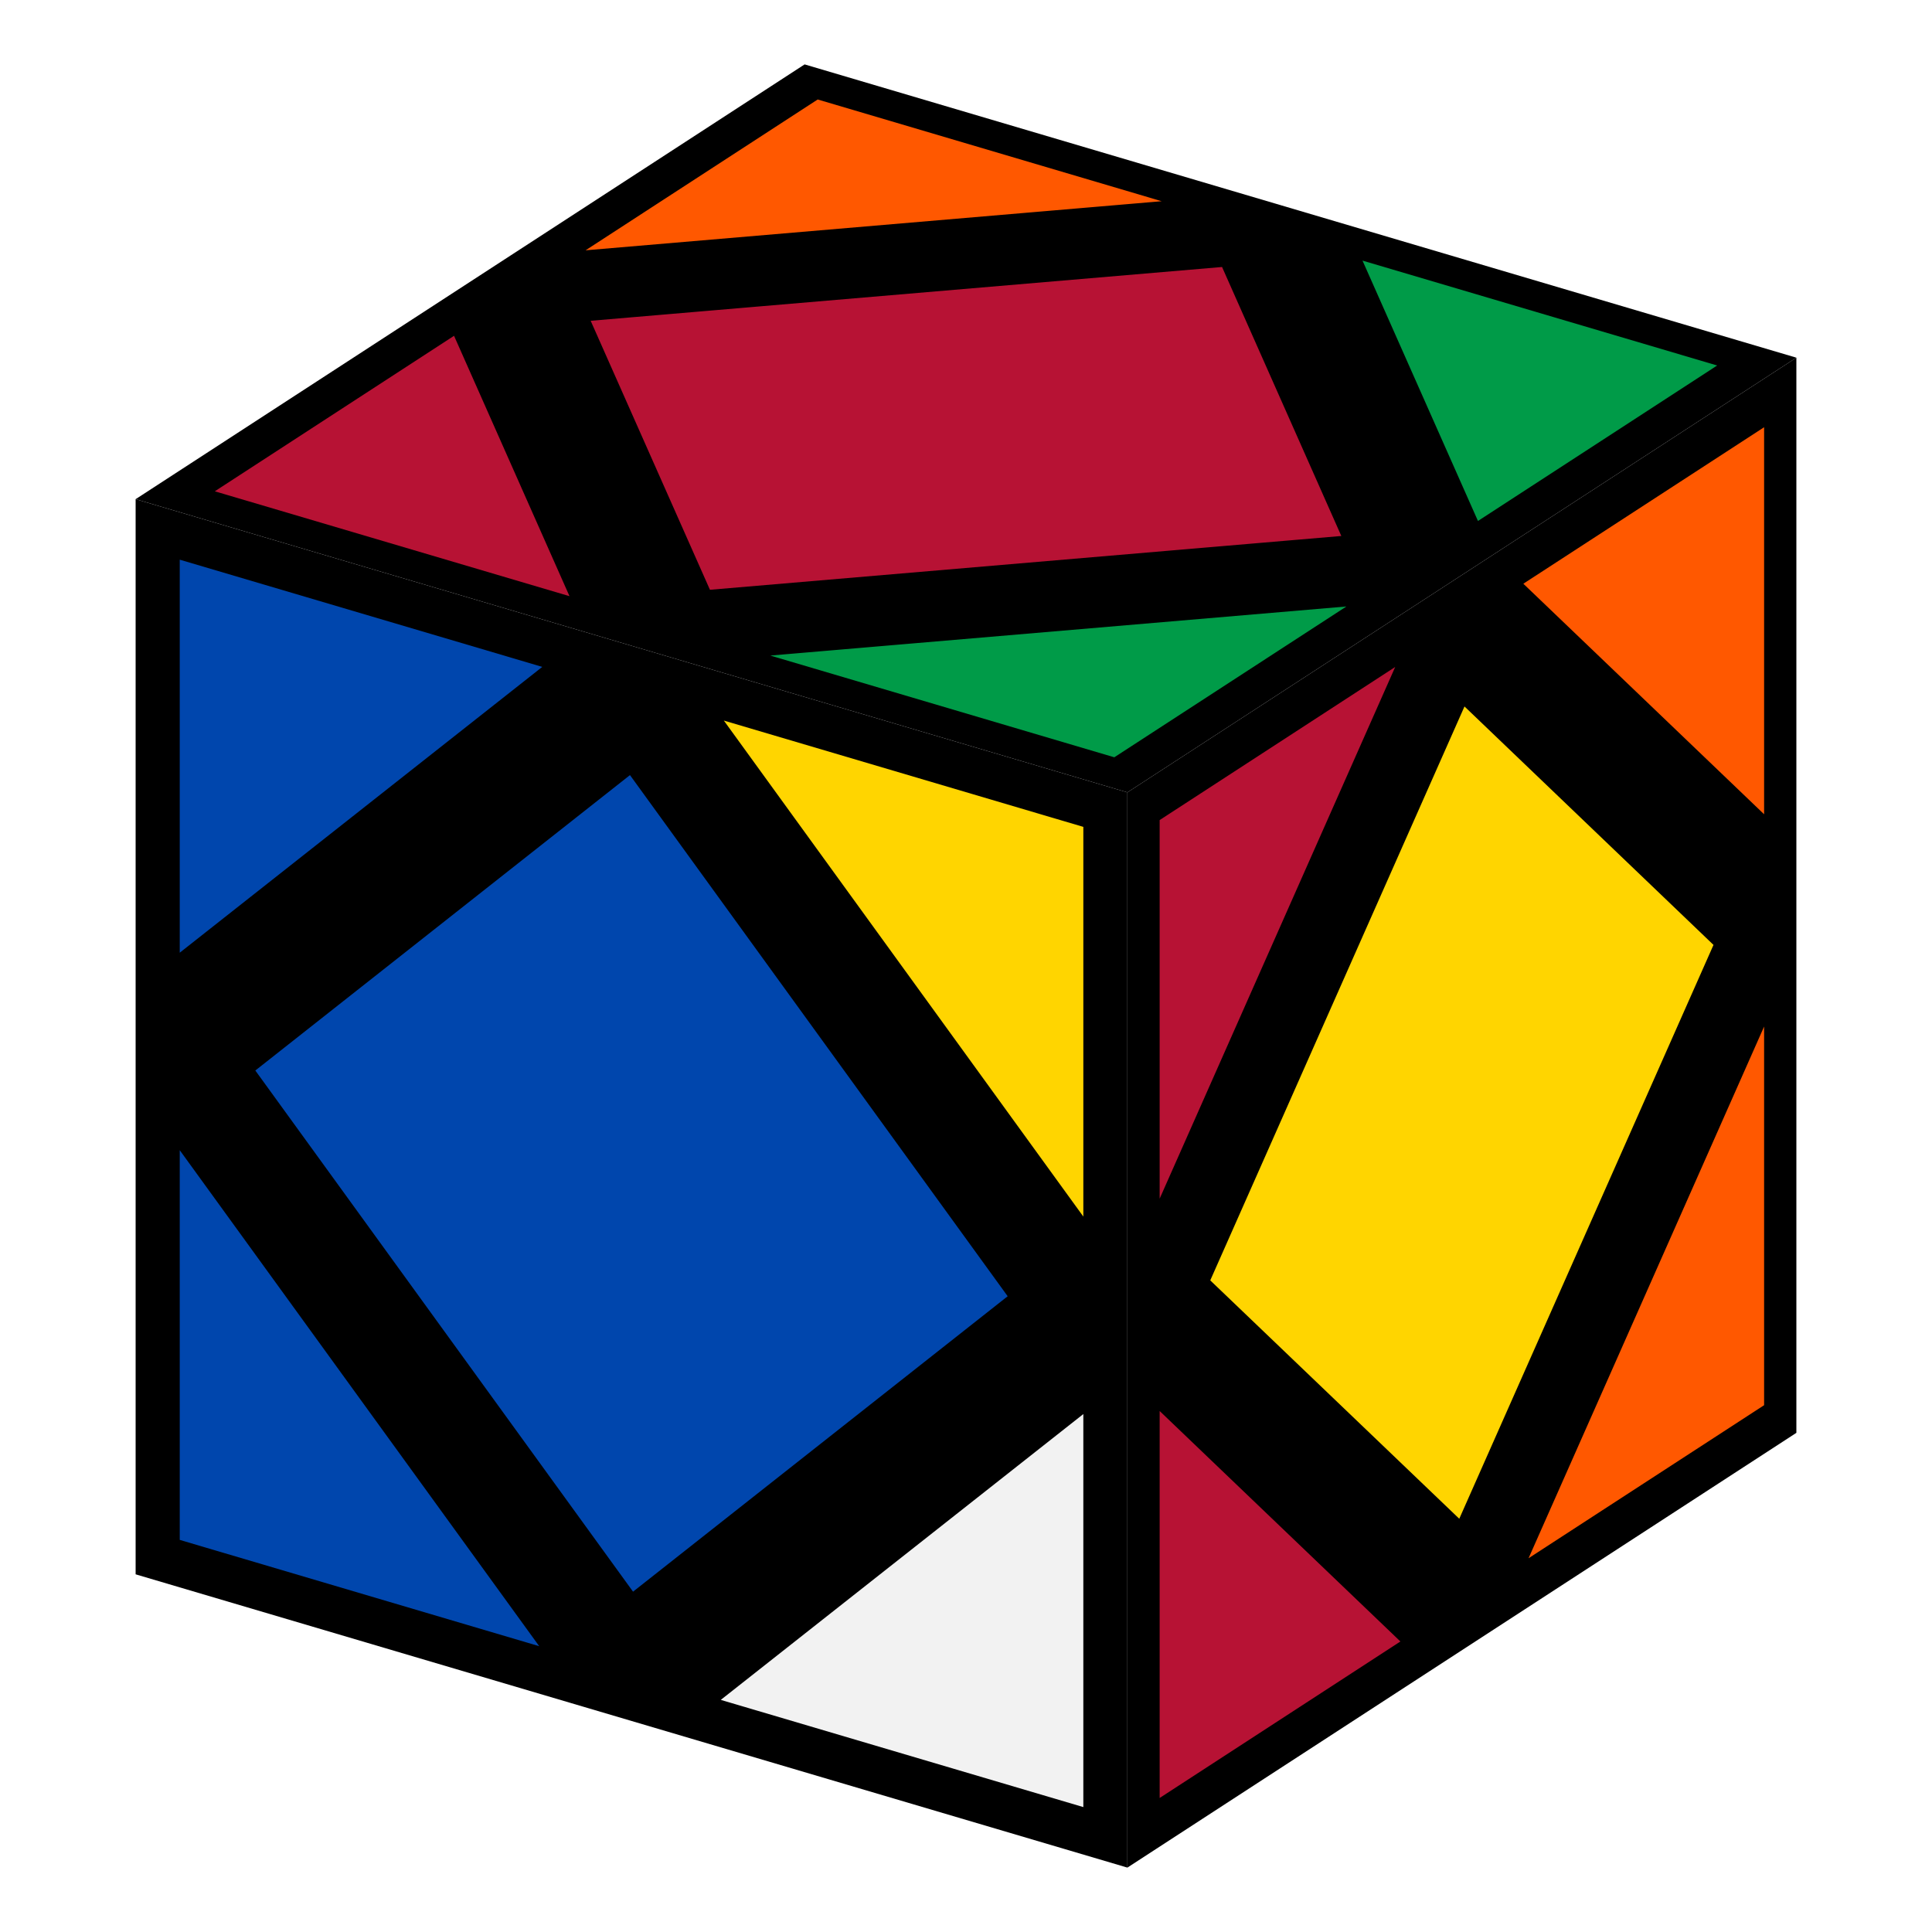
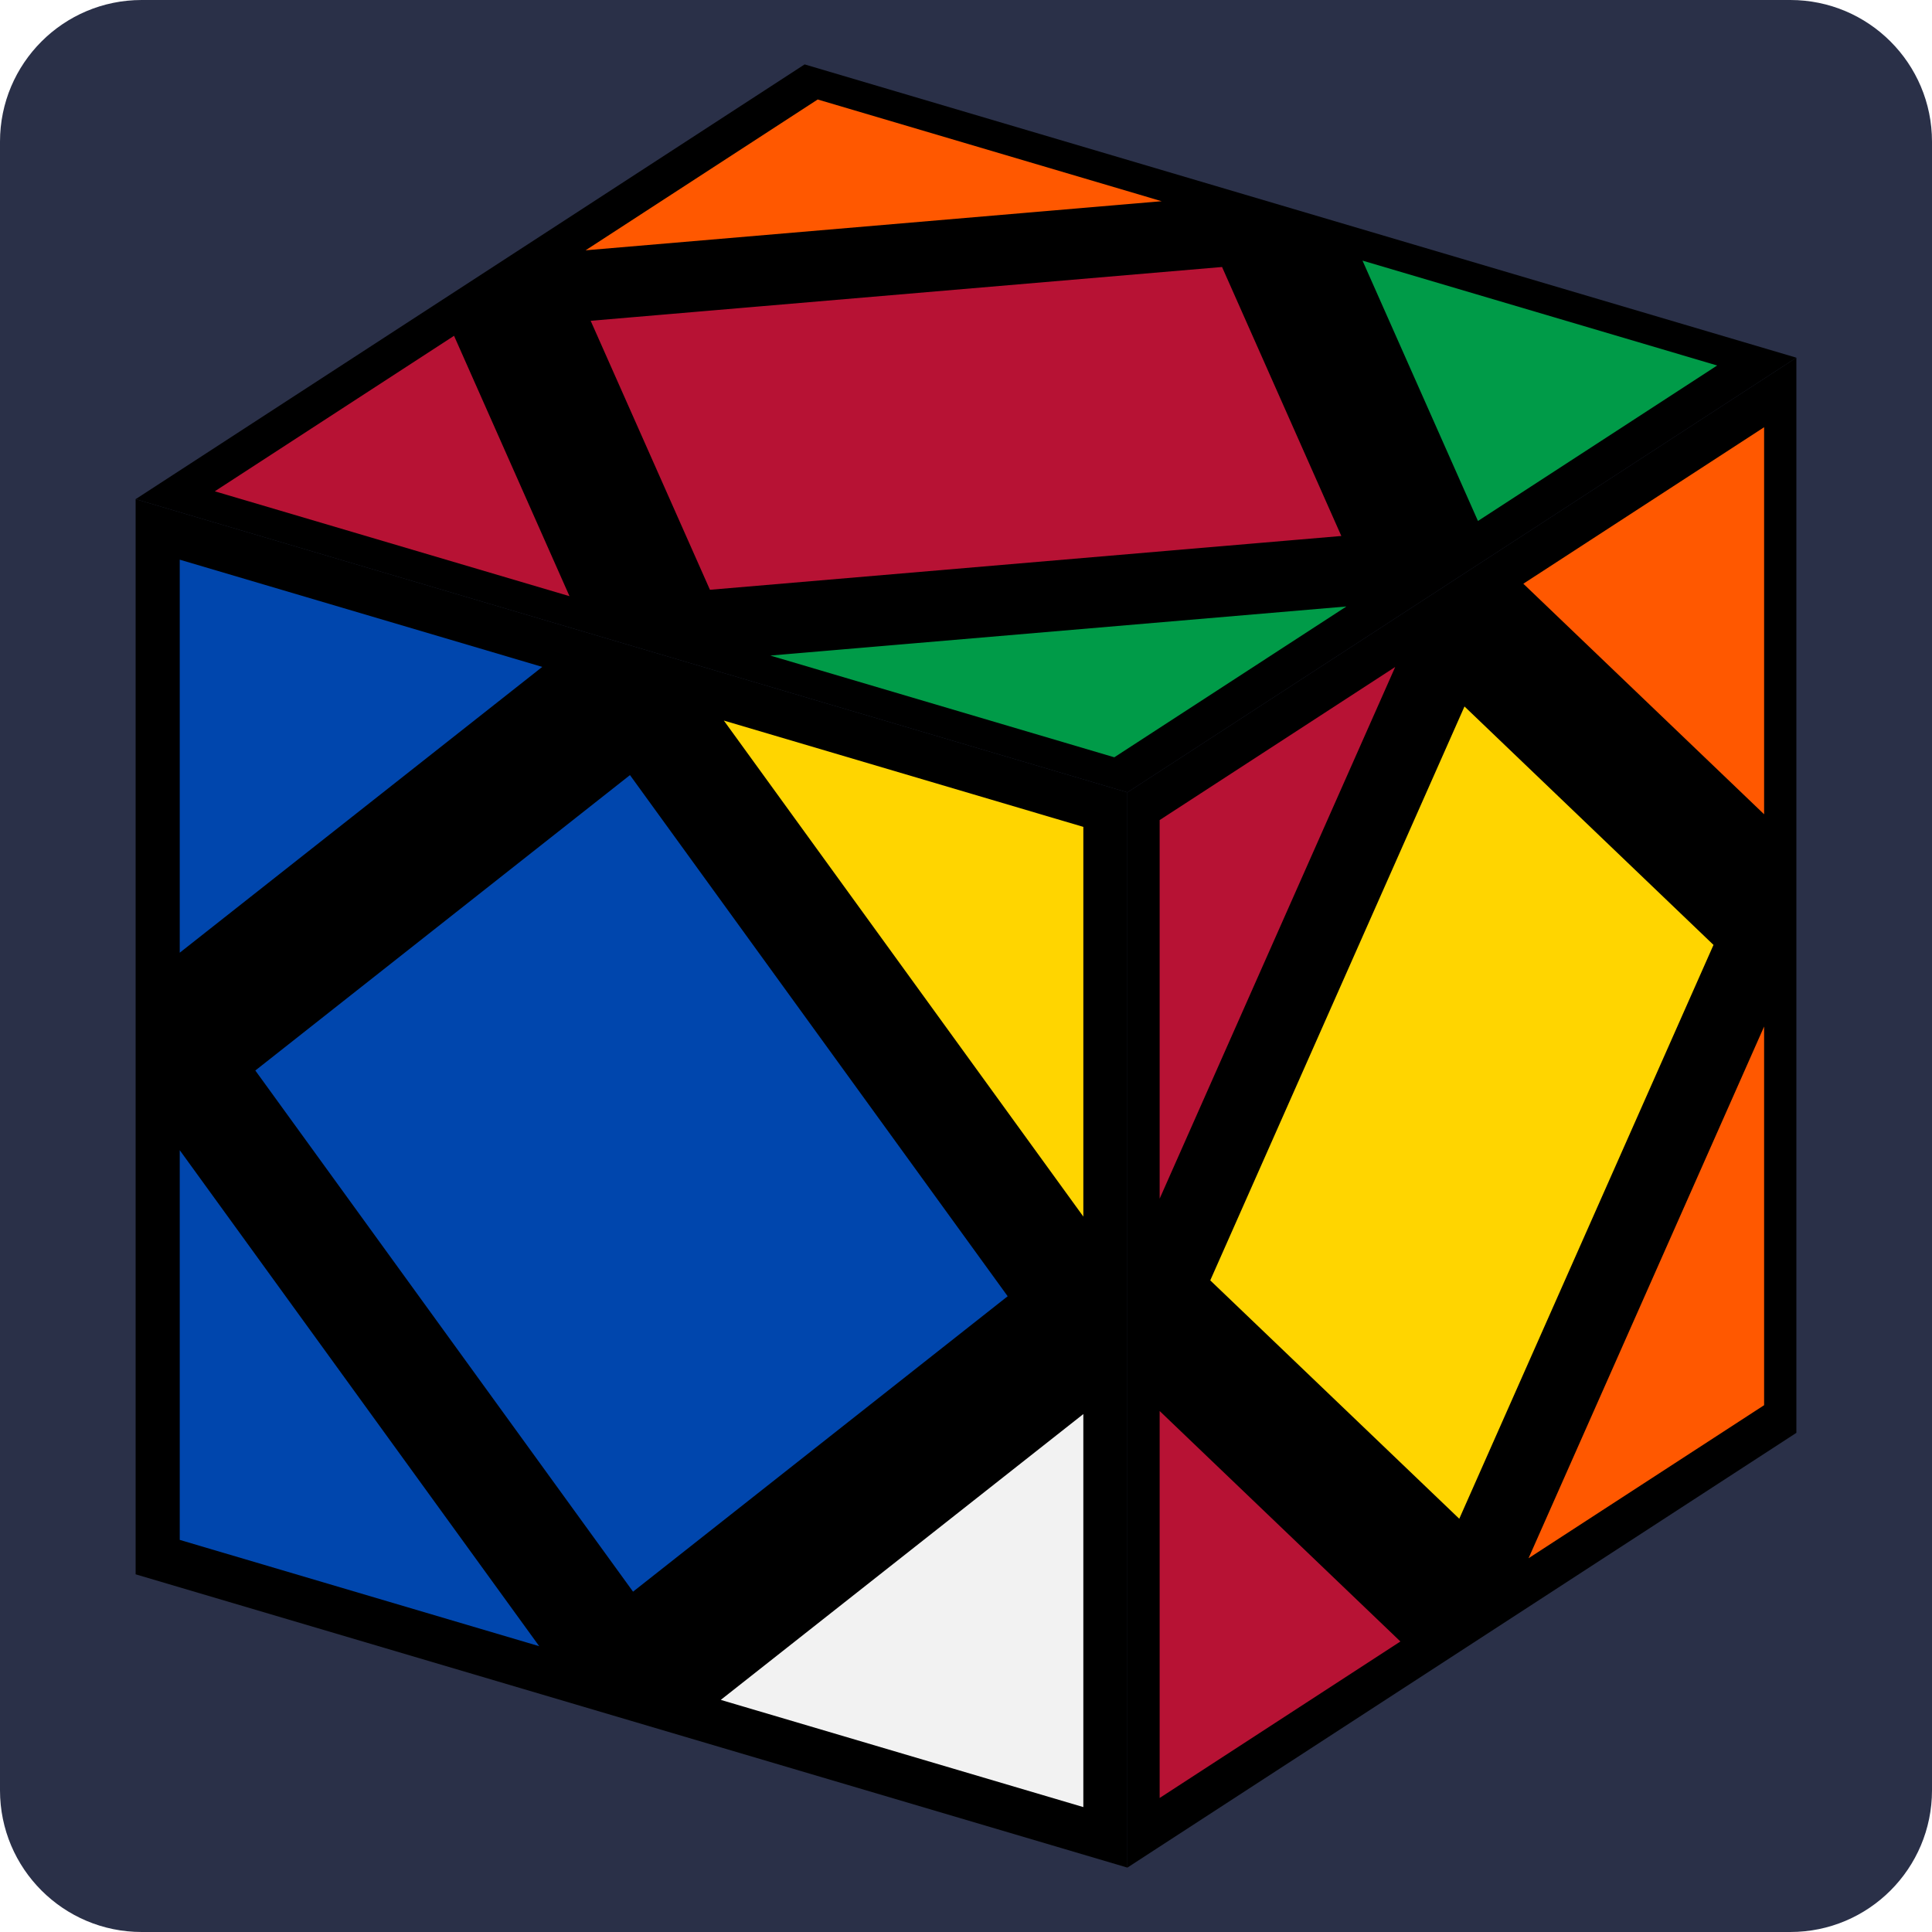
<svg xmlns="http://www.w3.org/2000/svg" viewBox="0 0 300 300" role="img" aria-label="Sarah Adv · Sledge Sledge y' Sledge y2 Sledge case, Skewb">
+   <rect x="0" y="0" width="300" height="300" rx="22" fill="#2a3048" />
  <path d="M278.94 55.54L175.06 123.04L21.06 77.51L124.94 10.00Z" fill="#000000" />
  <path d="M175.06 290.00L175.06 123.04L21.06 77.51L21.06 244.46Z" fill="#000000" />
  <path d="M175.06 290.00L175.06 123.04L278.94 55.54L278.94 222.49Z" fill="#000000" />
  <path d="M126.78 14.14L86.26 40.47L186.83 31.90Z" fill="#ff5800" stroke="#000000" stroke-width="2.4" stroke-linejoin="round" />
  <path d="M275.13 218.85L275.13 153.73L234.62 245.17Z" fill="#ff5800" stroke="#000000" stroke-width="2.4" stroke-linejoin="round" />
  <path d="M26.71 240.01L86.77 257.77L26.71 174.90Z" fill="#0046ad" stroke="#000000" stroke-width="2.4" stroke-linejoin="round" />
  <path d="M269.48 56.34L228.97 82.67L209.42 38.58Z" fill="#009b48" stroke="#000000" stroke-width="2.4" stroke-linejoin="round" />
  <path d="M275.13 64.13L234.62 90.46L275.13 129.25Z" fill="#ff5800" stroke="#000000" stroke-width="2.4" stroke-linejoin="round" />
  <path d="M210.06 84.28L109.49 92.85L89.94 48.76L190.51 40.19Z" fill="#b71234" stroke="#000000" stroke-width="2.4" stroke-linejoin="round" />
  <path d="M186.49 199.10L227.00 107.65L267.51 146.44L227.00 237.88Z" fill="#ffd500" stroke="#000000" stroke-width="2.4" stroke-linejoin="round" />
  <path d="M30.52 76.70L90.58 94.46L71.03 50.37Z" fill="#b71234" stroke="#000000" stroke-width="2.4" stroke-linejoin="round" />
  <path d="M26.71 85.30L86.77 103.06L26.71 150.41Z" fill="#0046ad" stroke="#000000" stroke-width="2.4" stroke-linejoin="round" />
  <path d="M178.87 281.40L178.87 216.29L219.38 255.07Z" fill="#b71234" stroke="#000000" stroke-width="2.4" stroke-linejoin="round" />
  <path d="M158.12 201.51L98.06 118.64L38.00 166.00L98.06 248.87Z" fill="#0046ad" stroke="#000000" stroke-width="2.4" stroke-linejoin="round" />
  <path d="M169.42 282.21L169.42 217.10L109.36 264.45Z" fill="#f2f2f2" stroke="#000000" stroke-width="2.4" stroke-linejoin="round" />
  <path d="M173.22 118.90L113.17 101.14L213.74 92.57Z" fill="#009b48" stroke="#000000" stroke-width="2.4" stroke-linejoin="round" />
  <path d="M178.87 126.69L219.38 100.36L178.87 191.80Z" fill="#b71234" stroke="#000000" stroke-width="2.4" stroke-linejoin="round" />
  <path d="M169.42 127.50L169.42 192.61L109.36 109.74Z" fill="#ffd500" stroke="#000000" stroke-width="2.4" stroke-linejoin="round" />
</svg>
